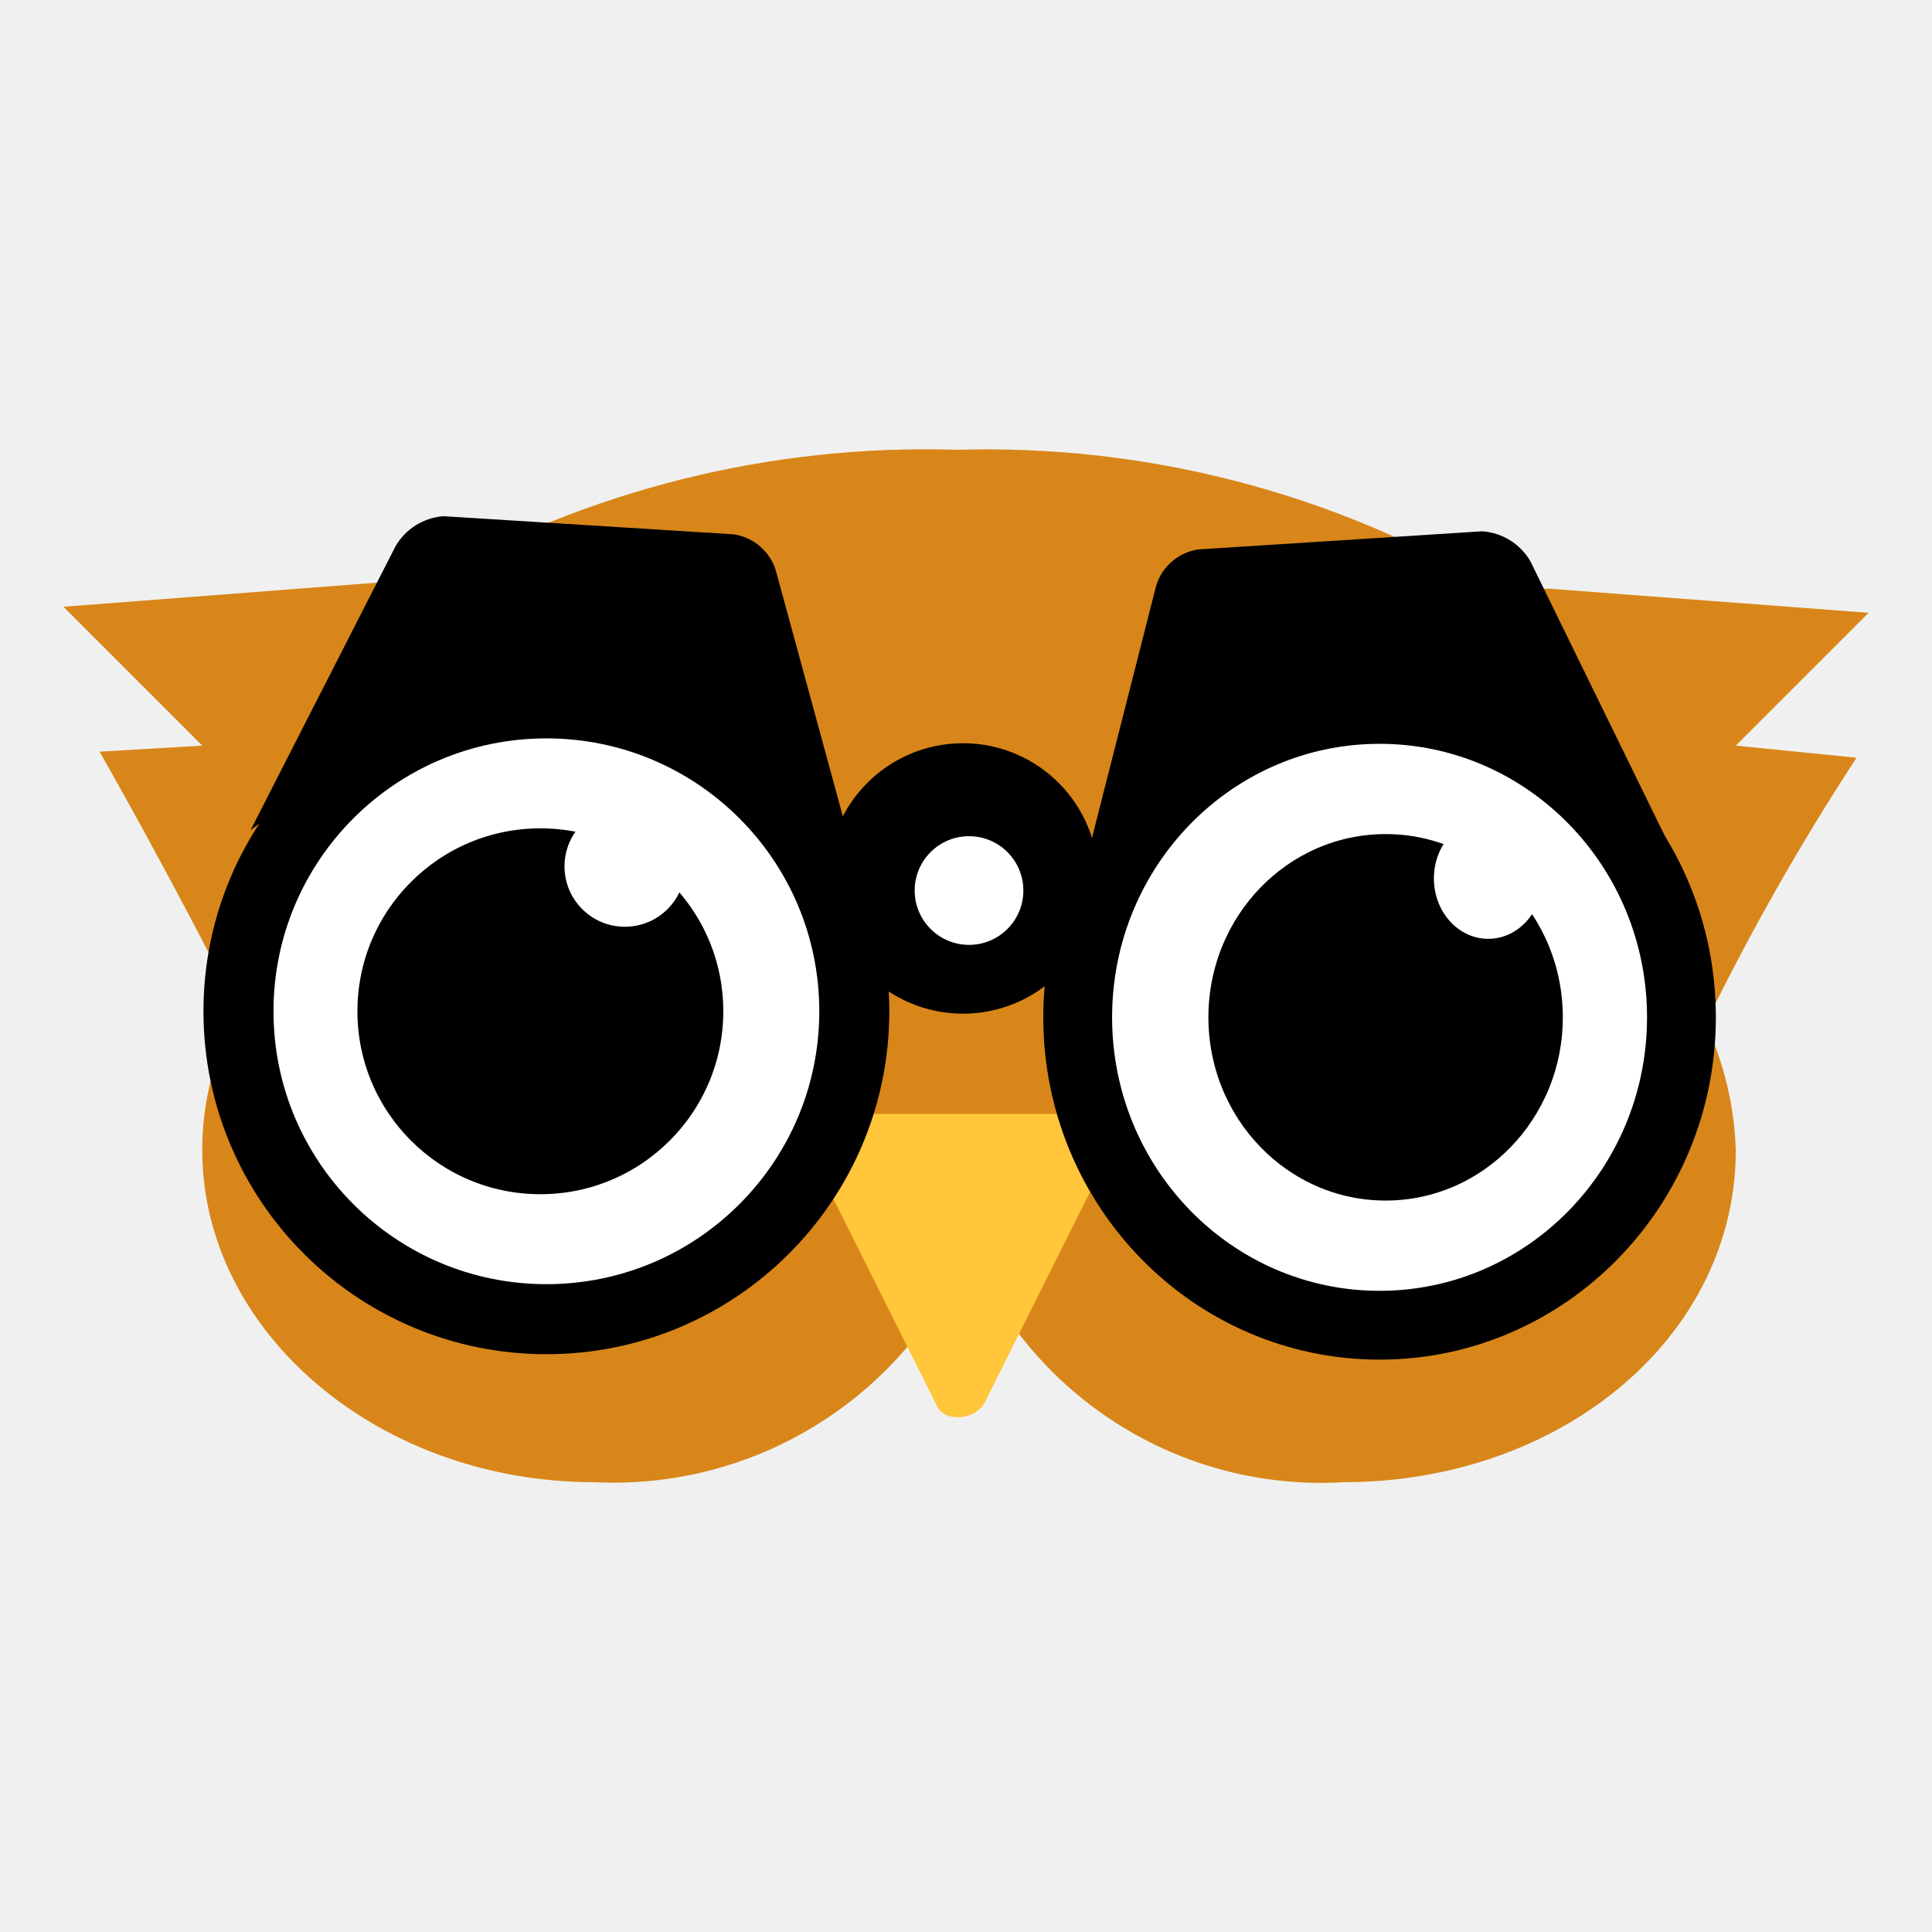
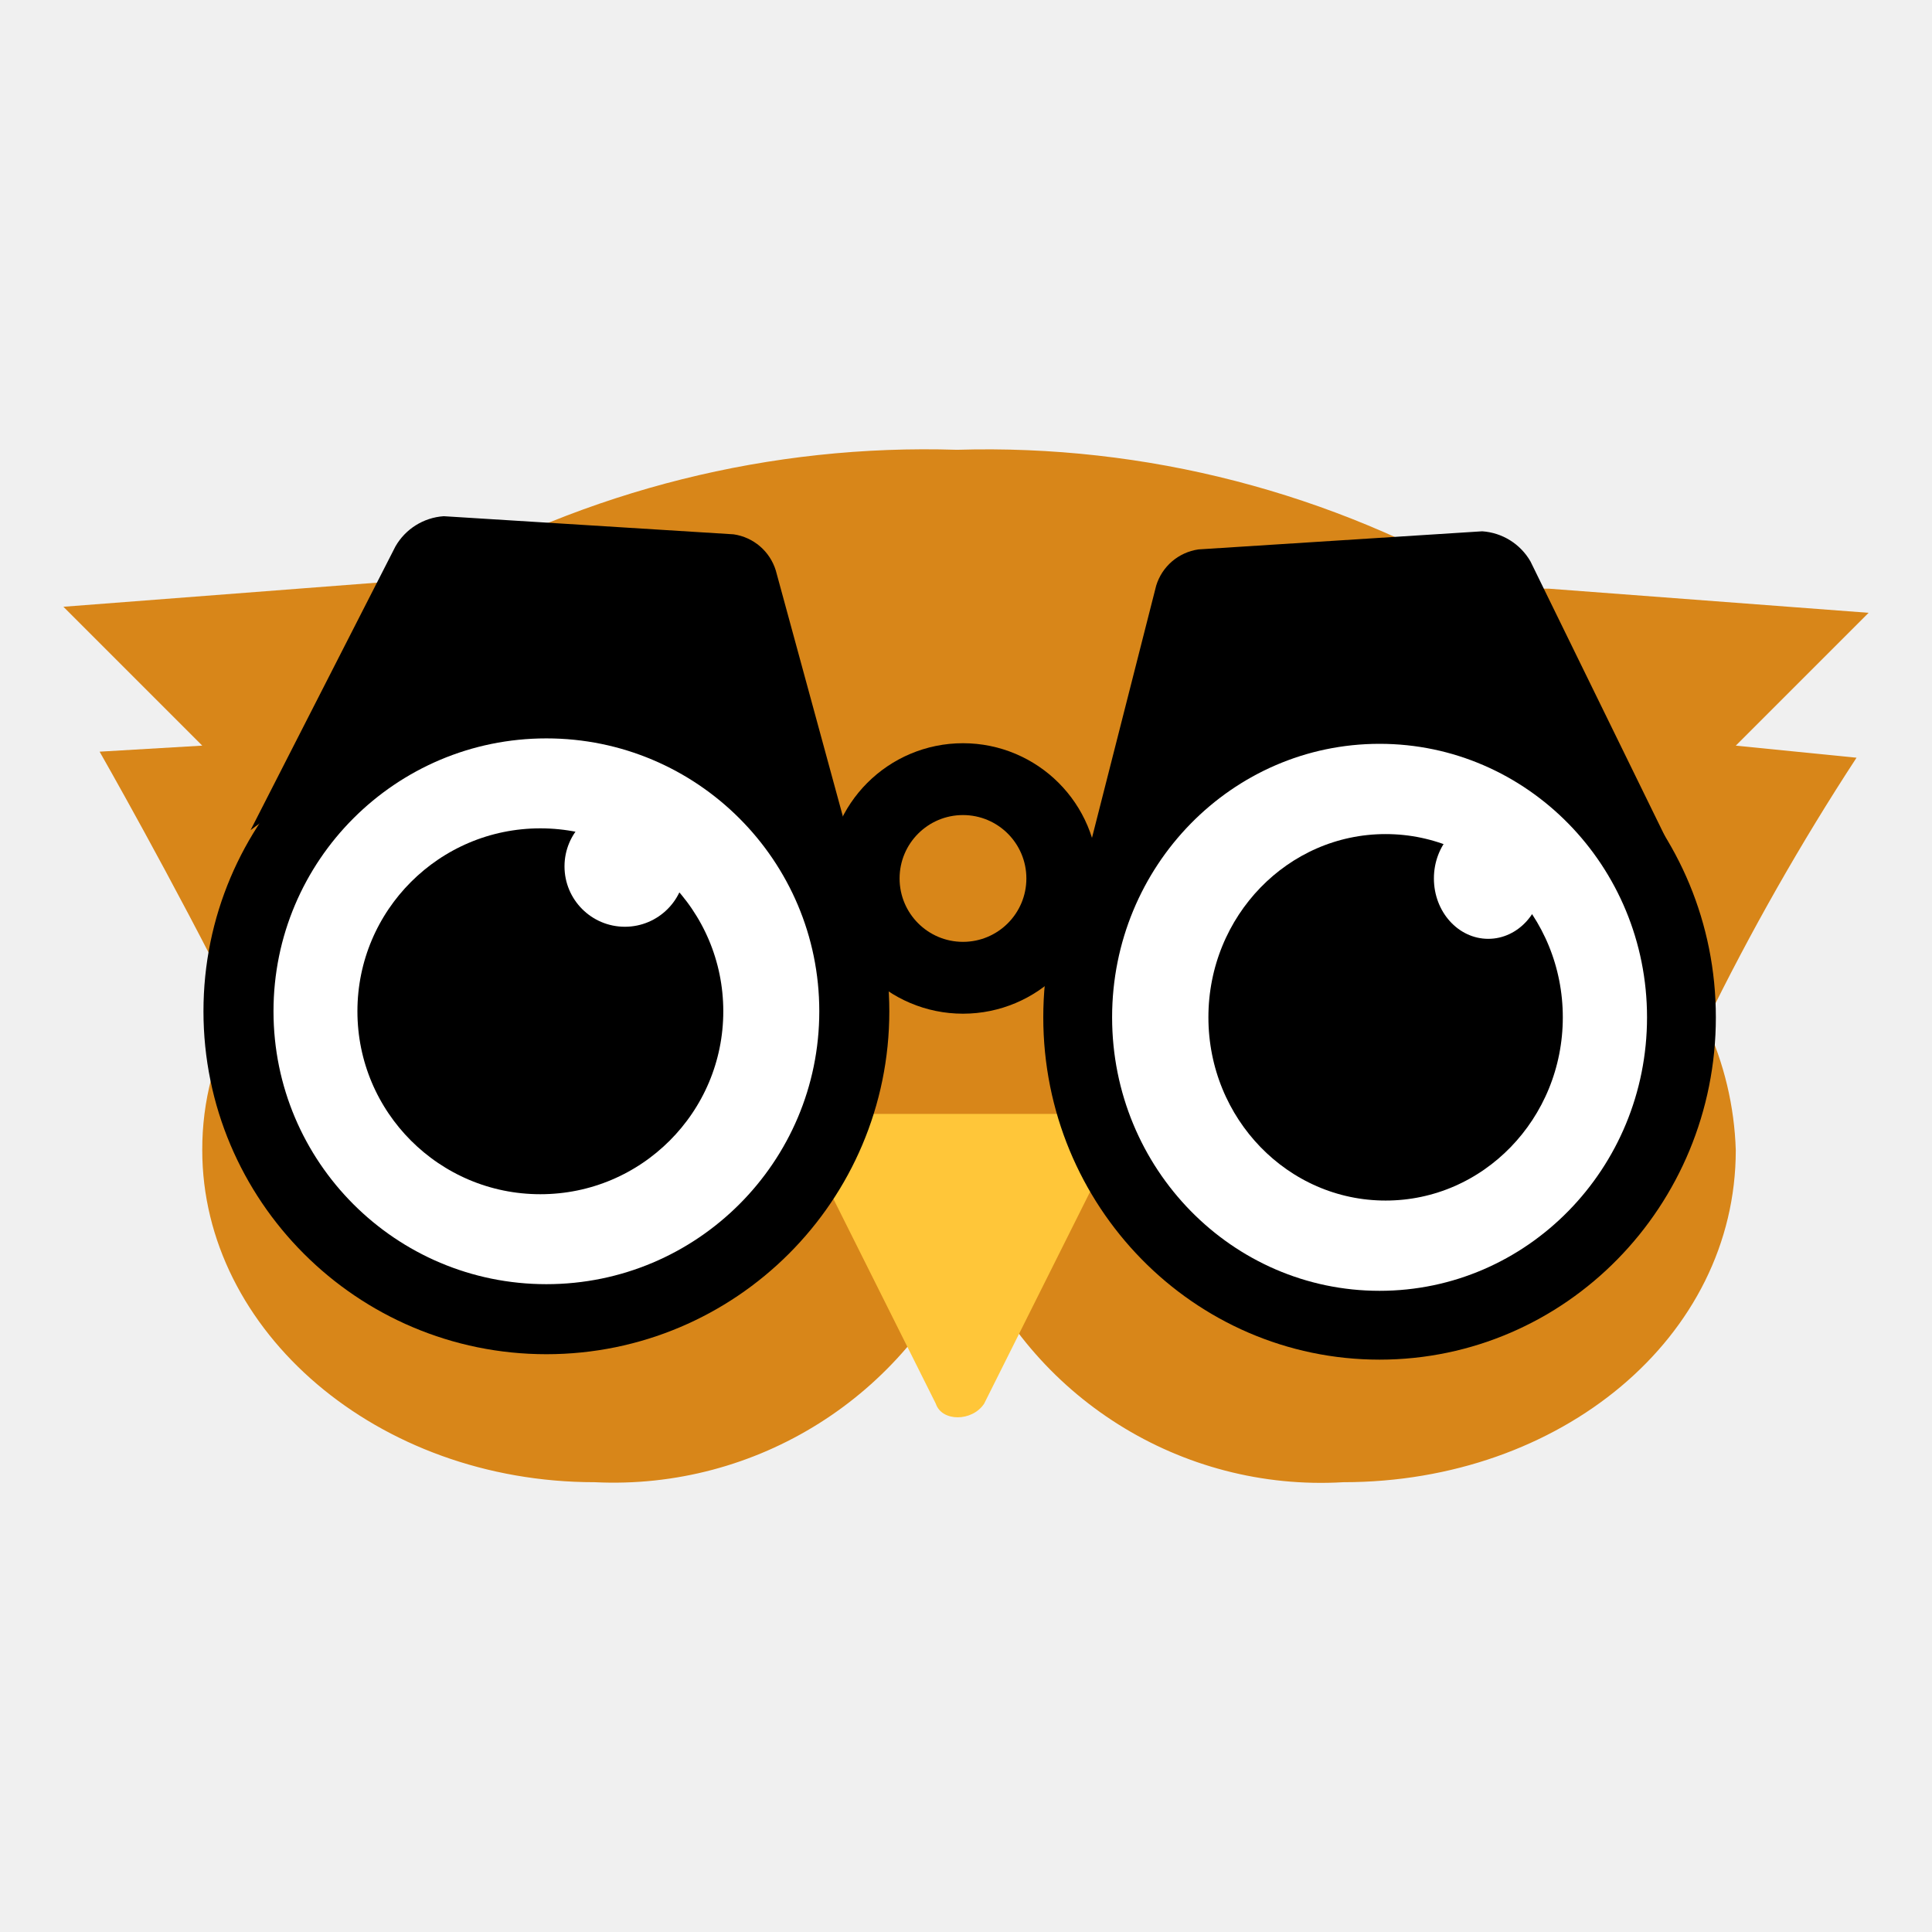
<svg xmlns="http://www.w3.org/2000/svg" id="Layer_1" data-name="Layer 1" viewBox="0 0 32 32">
  <defs>
    <style>.cls-1{fill:#d88619;}.cls-2{fill:#ffc639;}.cls-3,.cls-4,.cls-6,.cls-7{fill:#fff;}.cls-3,.cls-4,.cls-7{stroke:#000;}.cls-3,.cls-4,.cls-5,.cls-7,.cls-8{stroke-miterlimit:10;}.cls-3{stroke-width:1.16px;}.cls-4{stroke-width:2.48px;}.cls-5,.cls-8{stroke:#fff;stroke-linecap:round;}.cls-5{stroke-width:0.54px;}.cls-7{stroke-width:1.14px;}.cls-8{stroke-width:0.53px;}</style>
  </defs>
  <g id="Lager_2" data-name="Lager 2">
    <path class="cls-1" d="M28.75,12.35l2.2-2.2-5.3-.4h-.9a16.47,16.47,0,0,0-8.9-2.3,16.61,16.61,0,0,0-8.8,2.2h-.8l-5.2.4,2.3,2.3-1.7.1s1.2,2.1,2.3,4.3a4.65,4.65,0,0,0-.6,2.3c0,3,2.9,5.5,6.5,5.5a6.39,6.39,0,0,0,6.2-3.9,6.3,6.3,0,0,0,6.2,3.9c3.6,0,6.5-2.4,6.5-5.5a5.37,5.37,0,0,0-.5-2.1,40.77,40.77,0,0,1,2.5-4.4Z" />
    <path class="cls-2" d="M13.83,18.45H18c.3,0,.6.3.4.6l-2.1,4.2c-.2.3-.7.3-.8,0l-2.1-4.2A.47.47,0,0,1,13.83,18.45Z" />
    <circle class="cls-3" cx="9.05" cy="16.75" r="5.1" />
    <circle class="cls-4" cx="15.95" cy="14.55" r="1" />
    <circle class="cls-5" cx="8.95" cy="16.75" r="3.3" />
    <circle class="cls-6" cx="10.35" cy="14.35" r="1" />
    <path d="M4.15,13.75s6.5-5.1,9.6,1.5l.6-.3-1.5-5.5a.86.86,0,0,0-.7-.6l-4.8-.3a1,1,0,0,0-.8.5Z" />
    <ellipse class="cls-7" cx="22.85" cy="16.85" rx="5" ry="5.1" />
    <ellipse class="cls-8" cx="22.95" cy="16.85" rx="3.2" ry="3.3" />
    <ellipse class="cls-6" cx="24.65" cy="14.55" rx="0.9" ry="1" />
    <path d="M27.65,14s-6.3-5.1-9.4,1.5l-.5-.3,1.4-5.5a.86.86,0,0,1,.7-.6l4.7-.3a1,1,0,0,1,.8.5Z" />
-     <circle class="cls-6" cx="16.05" cy="14.75" r="0.9" />
+     <circle class="cls-1" cx="15.95" cy="14.55" r="1.05" />
  </g>
</svg>
